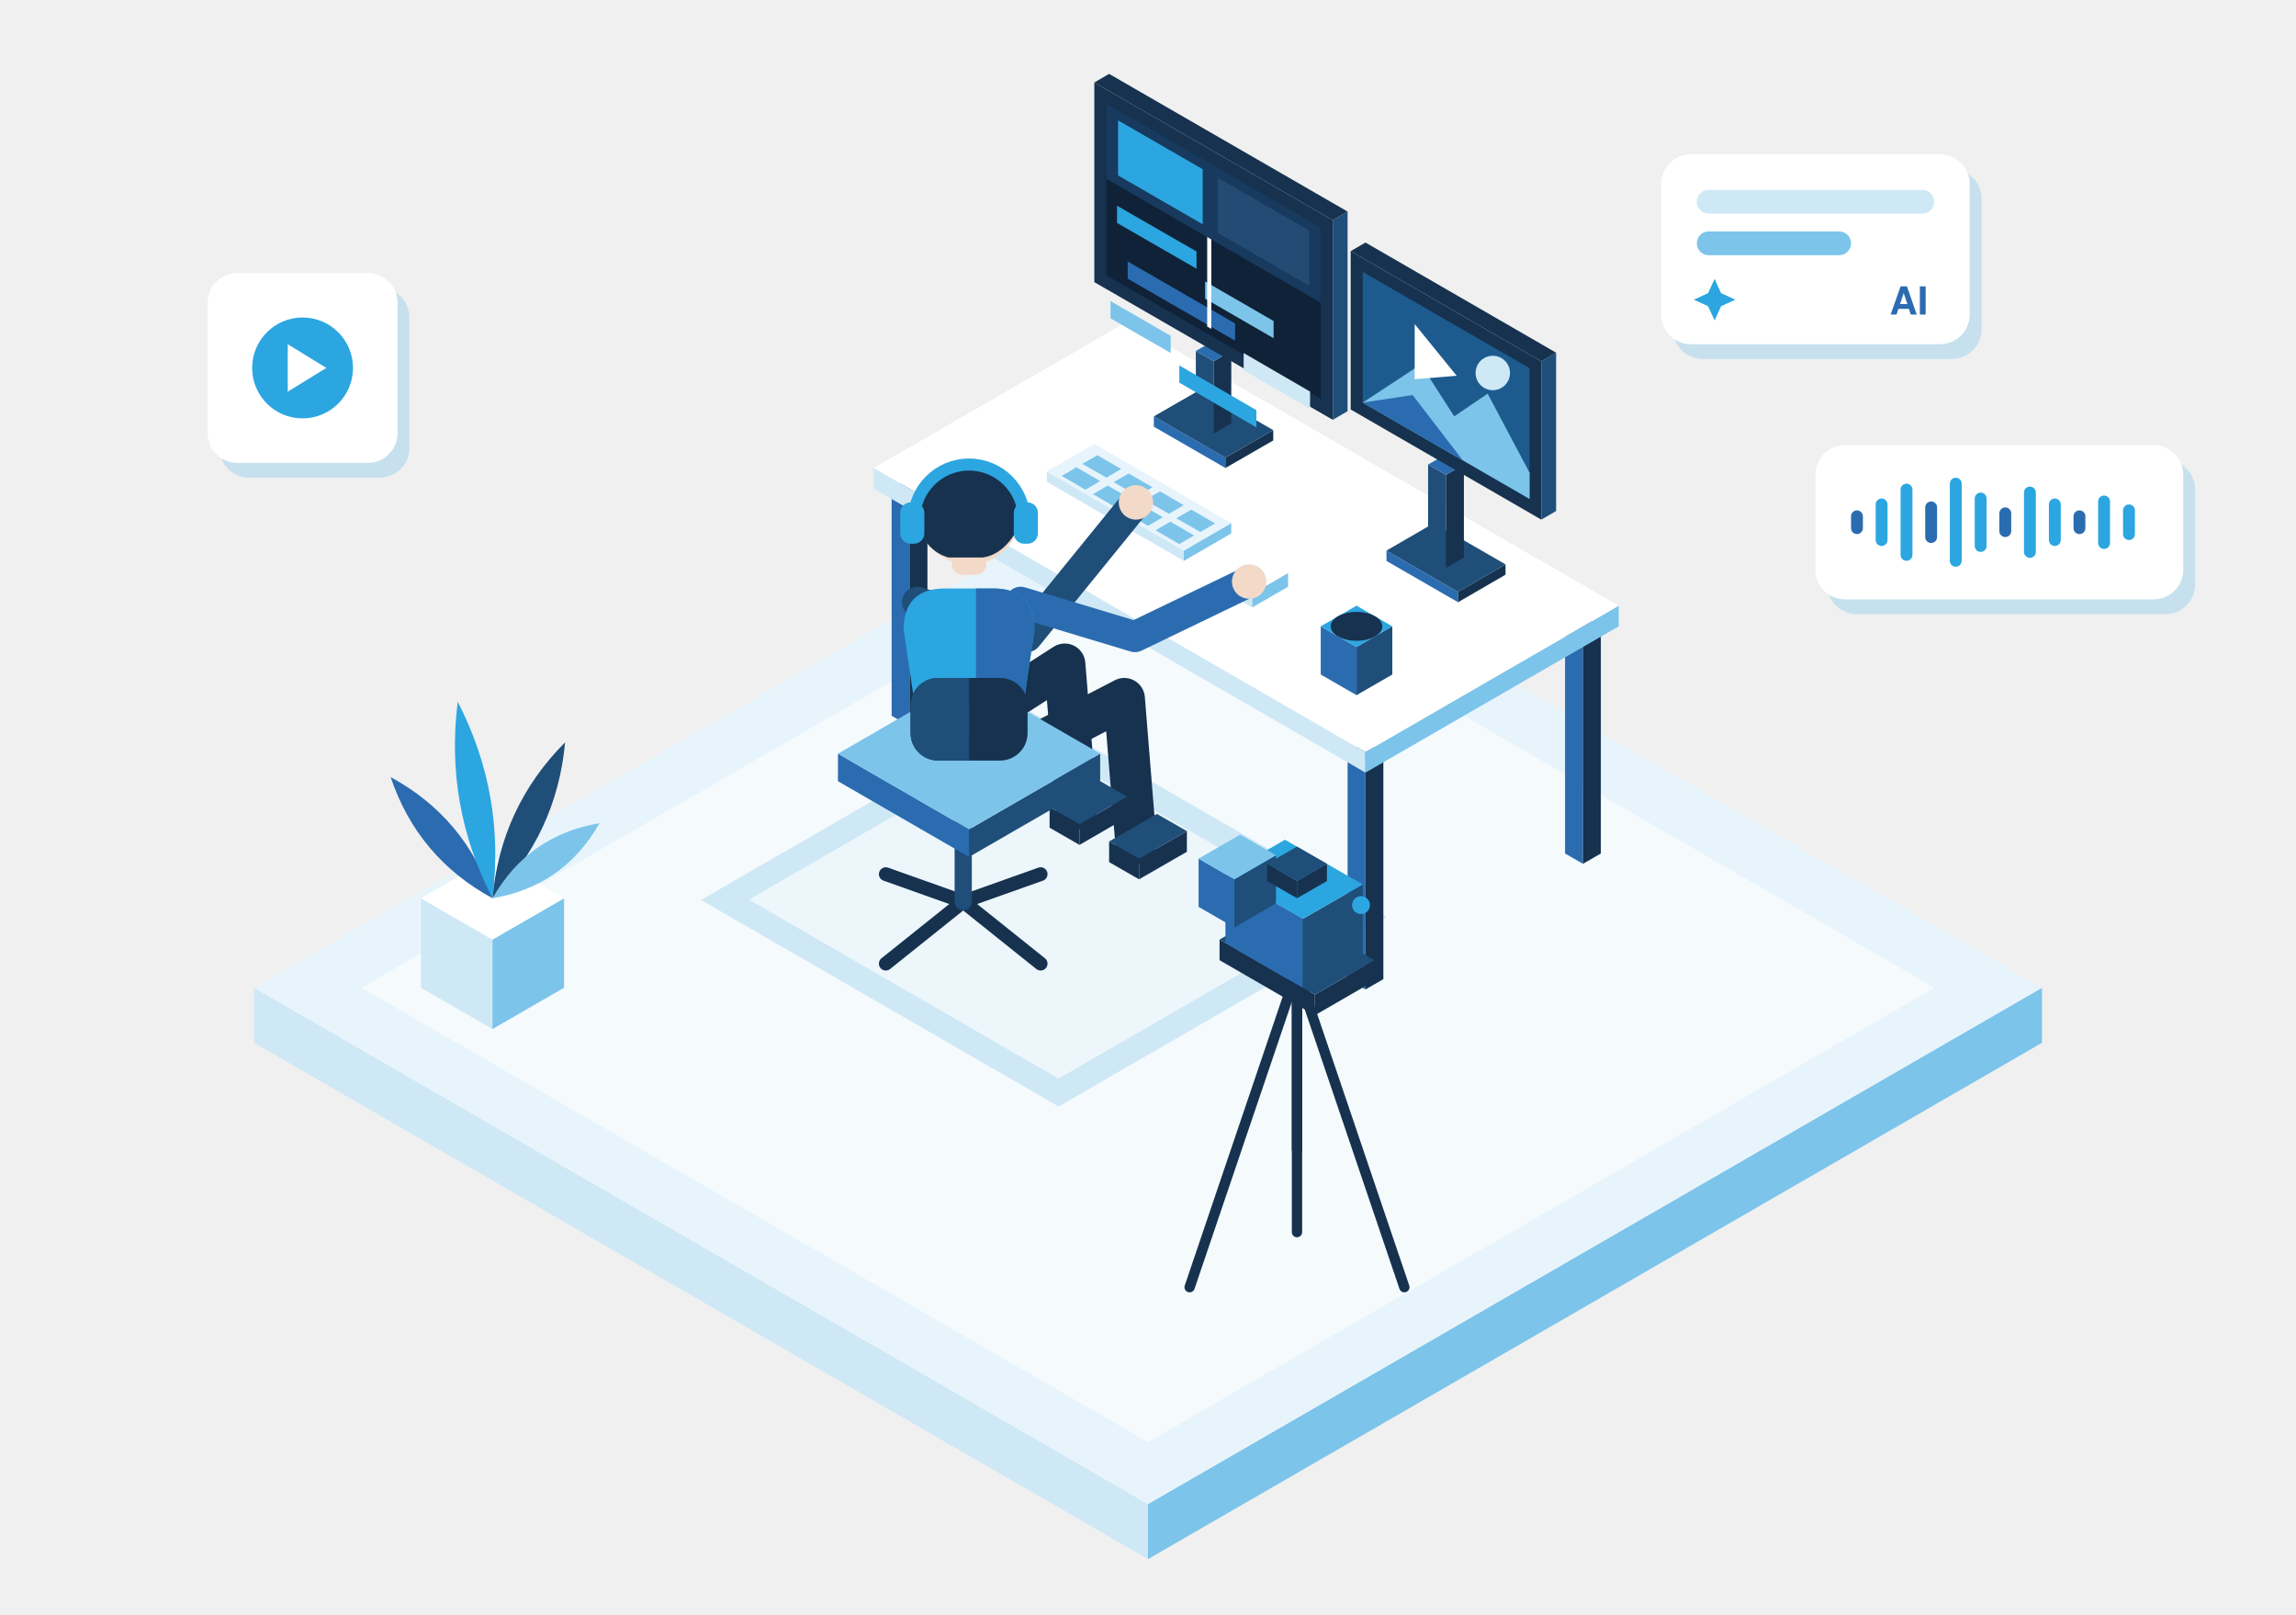
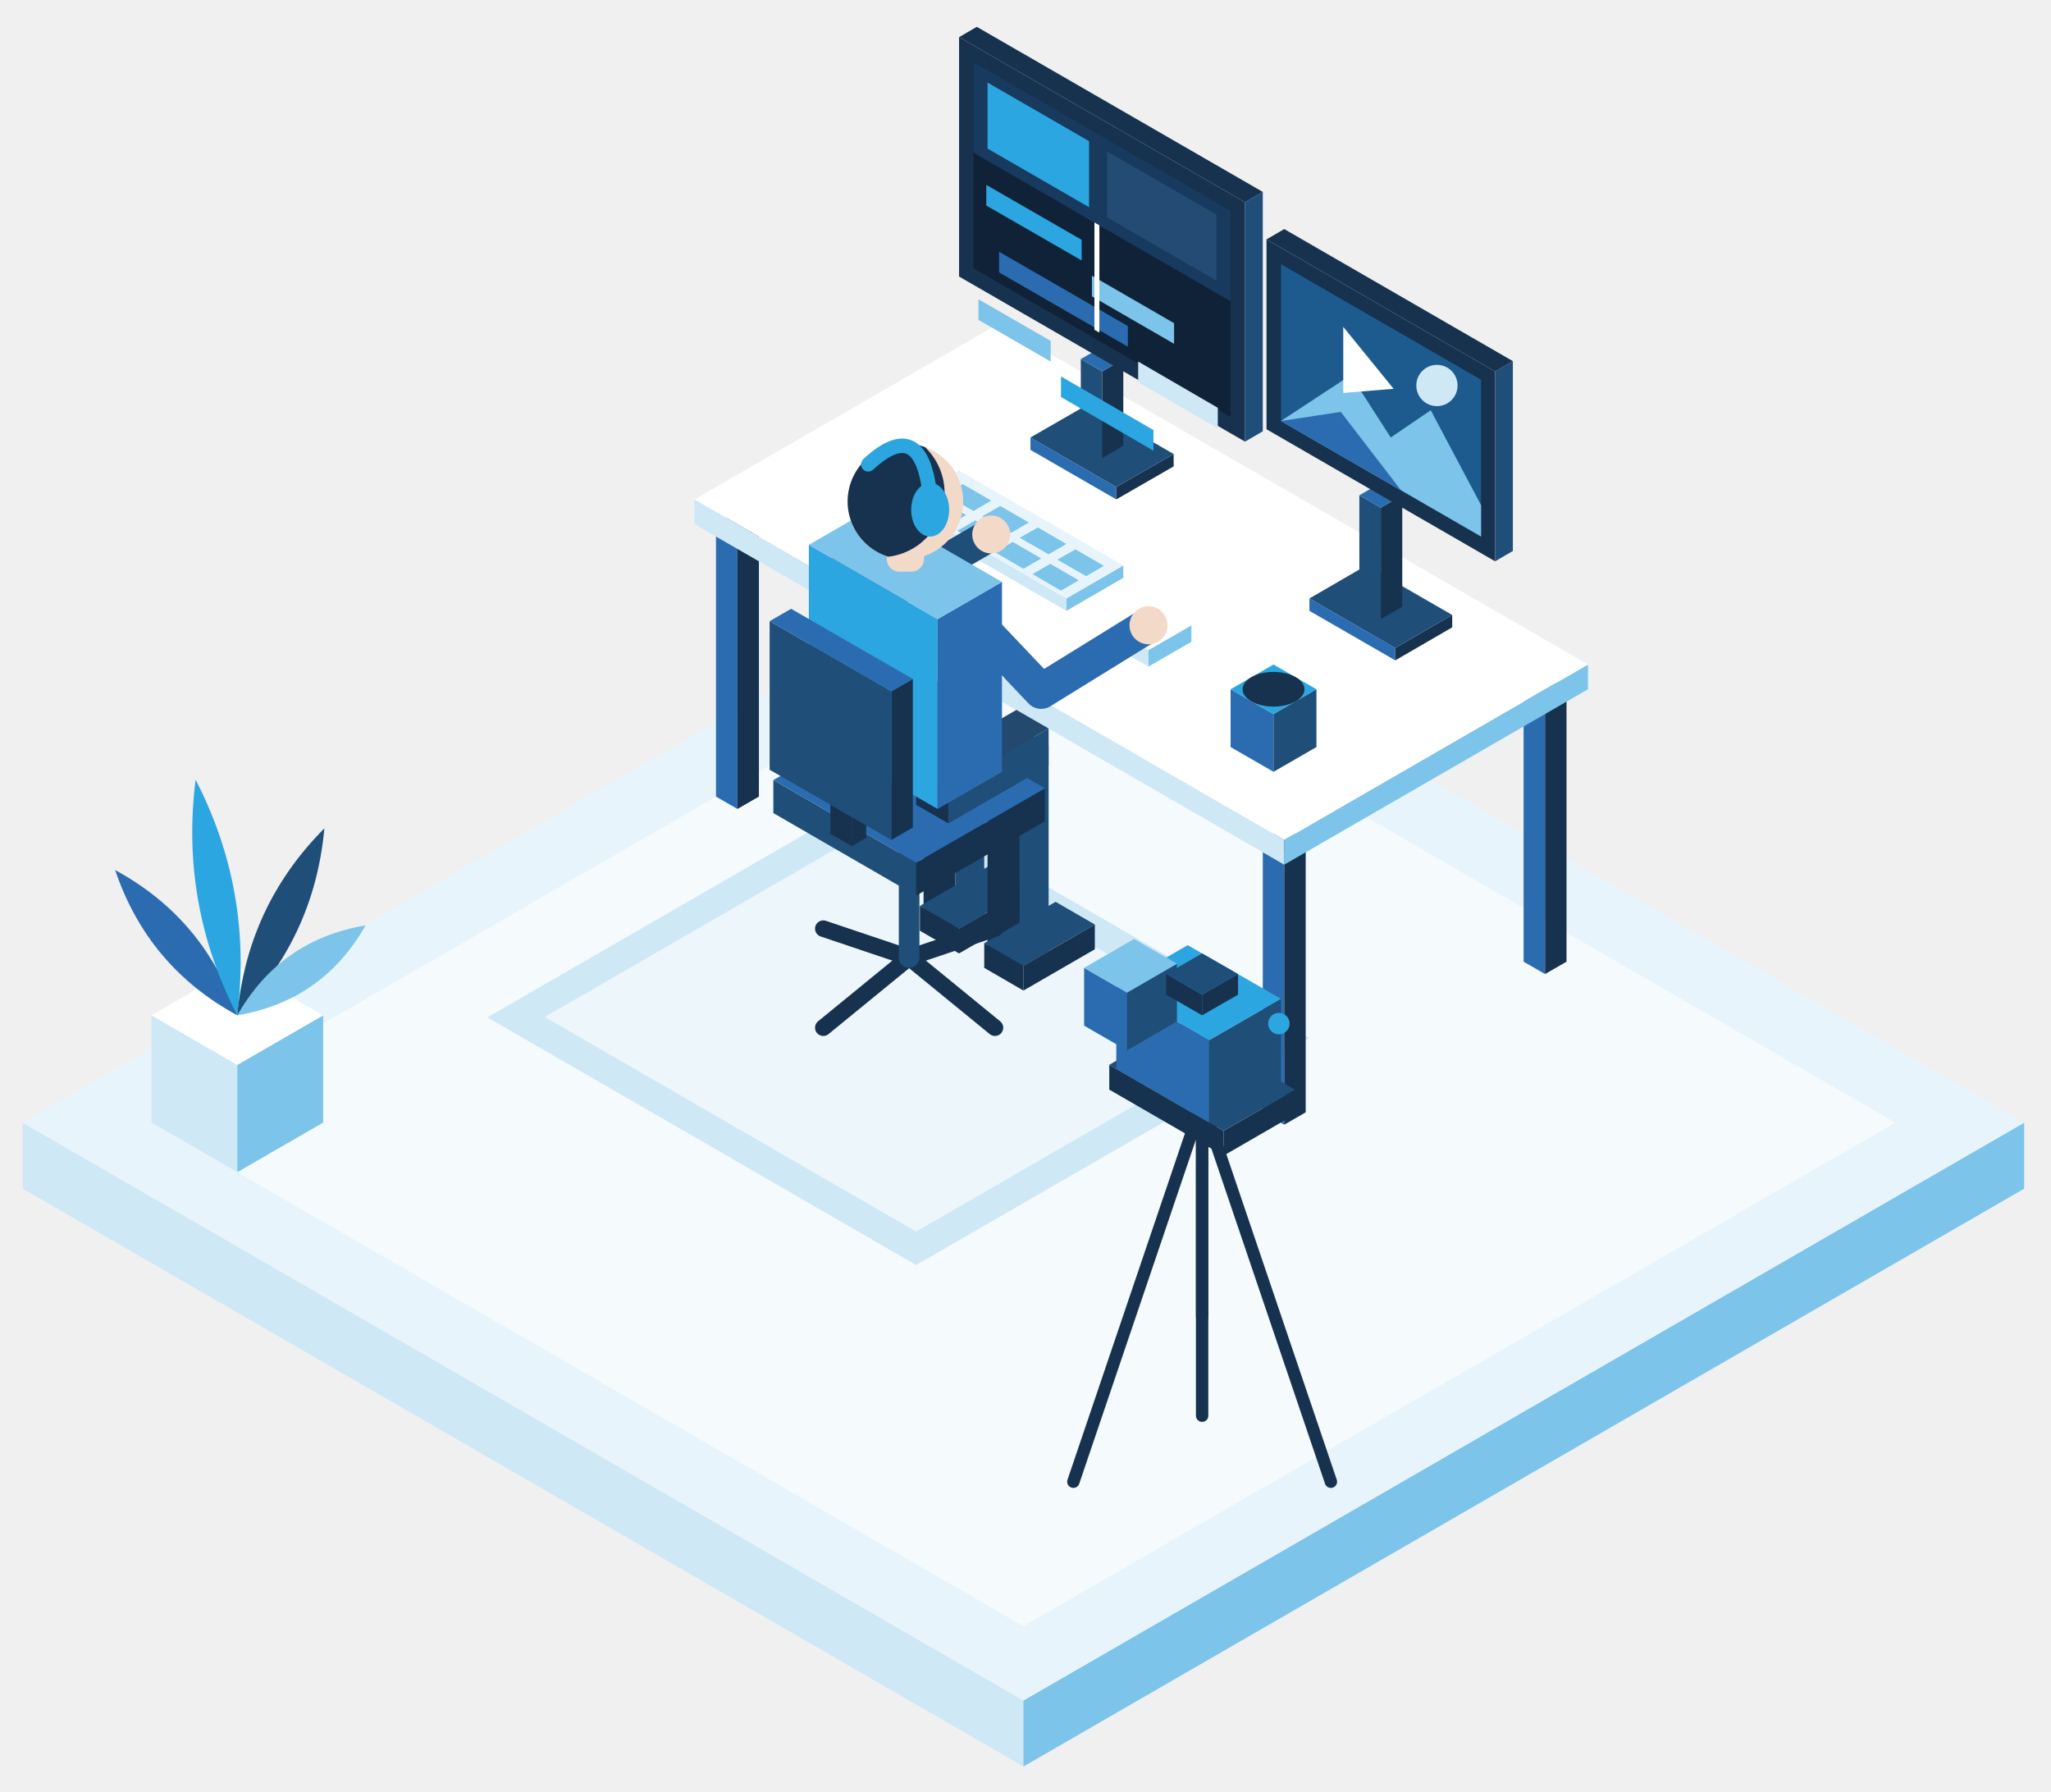
- <svg xmlns="http://www.w3.org/2000/svg" viewBox="0 0 774 544" width="774" height="544">
-   <g transform="translate(387 312) scale(1.16) translate(-387 -300)">
-     <polygon points="127.2,334.0 387.0,484.0 387.0,468.0 127.2,318.0" fill="#cfe8f6" />
-     <polygon points="646.8,334.0 387.0,484.0 387.0,468.0 646.8,318.0" fill="#7cc4ea" />
-     <polygon points="387.0,168.0 646.8,318.0 387.0,468.0 127.2,318.0" fill="#e8f4fb" />
-     <polygon points="387.0,186.0 615.6,318.0 387.0,450.0 158.4,318.0" fill="#ffffff" opacity="0.55" />
-     <polygon points="352.4,237.5 456.3,297.5 361.0,352.5 257.1,292.5" fill="#cfe8f6" />
-     <polygon points="352.4,245.4 442.4,297.4 361.0,344.4 271.0,292.4" fill="#ffffff" opacity="0.6" />
-     <polygon points="375.7,202.5 380.9,205.5 380.9,139.5 375.7,136.5" fill="#2b6cb0" />
-     <polygon points="386.1,202.5 380.9,205.5 380.9,139.5 386.1,136.5" fill="#16324f" />
-     <polygon points="380.9,133.5 386.1,136.5 380.9,139.5 375.7,136.5" fill="#1f4e79" />
-     <polygon points="508.2,279.0 513.4,282.0 513.4,216.0 508.2,213.0" fill="#2b6cb0" />
-     <polygon points="518.6,279.0 513.4,282.0 513.4,216.0 518.6,213.0" fill="#16324f" />
-     <polygon points="513.4,210.0 518.6,213.0 513.4,216.0 508.2,213.0" fill="#1f4e79" />
-     <polygon points="312.5,239.0 317.7,242.0 317.7,176.0 312.5,173.0" fill="#2b6cb0" />
-     <polygon points="322.9,239.0 317.7,242.0 317.7,176.0 322.9,173.0" fill="#16324f" />
-     <polygon points="317.7,170.0 322.9,173.0 317.7,176.0 312.5,173.0" fill="#1f4e79" />
-     <polygon points="445.0,315.5 450.2,318.5 450.2,252.5 445.0,249.5" fill="#2b6cb0" />
-     <polygon points="455.4,315.5 450.2,318.5 450.2,252.5 455.4,249.5" fill="#16324f" />
-     <polygon points="450.2,246.5 455.4,249.5 450.2,252.5 445.0,249.5" fill="#1f4e79" />
-     <polygon points="307.3,173.0 450.2,255.5 450.2,249.5 307.3,167.0" fill="#cfe8f6" />
-     <polygon points="523.8,213.0 450.2,255.5 450.2,249.5 523.8,207.0" fill="#7cc4ea" />
-     <polygon points="380.9,124.5 523.8,207.0 450.2,249.5 307.3,167.0" fill="#ffffff" />
-     <polygon points="388.7,155.0 409.5,167.0 409.5,164.0 388.7,152.0" fill="#2b6cb0" />
-     <polygon points="423.4,159.0 409.5,167.0 409.5,164.0 423.4,156.0" fill="#16324f" />
-     <polygon points="402.6,144.0 423.4,156.0 409.5,164.0 388.7,152.0" fill="#1f4e79" />
-     <polygon points="400.9,154.0 406.1,157.0 406.1,136.0 400.9,133.0" fill="#1f4e79" />
-     <polygon points="411.2,154.0 406.1,157.0 406.1,136.0 411.2,133.0" fill="#16324f" />
-     <polygon points="406.1,130.0 411.2,133.0 406.1,136.0 400.9,133.0" fill="#2b6cb0" />
-     <polygon points="371.4,113.0 440.7,153.0 440.7,95.0 371.4,55.0" fill="#16324f" />
-     <polygon points="445.0,150.5 440.7,153.0 440.7,95.0 445.0,92.5" fill="#1f4e79" />
-     <polygon points="375.7,52.5 445.0,92.5 440.7,95.0 371.4,55.0" fill="#16324f" />
-     <polygon points="374.9,111.0 437.2,147.0 437.2,97.0 374.9,61.0" fill="#0f2238" />
-     <polygon points="374.9,83.0 437.2,119.0 437.2,97.0 374.9,61.0" fill="#173a5e" />
-     <polygon points="378.3,82.0 402.9,96.2 402.9,80.2 378.3,66.0" fill="#2ca6e0" />
-     <polygon points="407.3,98.7 433.8,114.0 433.8,98.0 407.3,82.7" fill="#244b73" />
-     <polygon points="378.0,95.8 401.1,109.1 401.1,104.1 378.0,90.8" fill="#2ca6e0" />
-     <polygon points="403.6,117.8 423.5,129.3 423.5,124.3 403.6,112.8" fill="#7cc4ea" />
-     <polygon points="381.1,112.0 412.3,130.0 412.3,125.0 381.1,107.0" fill="#2b6cb0" />
-     <polygon points="414.8,138.6 434.1,149.8 434.1,144.8 414.8,133.6" fill="#cfe8f6" />
-     <polygon points="376.1,123.5 393.6,133.6 393.6,128.6 376.1,118.5" fill="#7cc4ea" />
-     <polygon points="396.1,142.2 418.5,155.2 418.5,150.2 396.1,137.2" fill="#2ca6e0" />
-     <polygon points="404.2,125.9 405.4,126.6 405.4,100.6 404.2,99.9" fill="#ffffff" />
-     <polygon points="456.3,194.0 477.1,206.0 477.1,203.0 456.3,191.0" fill="#2b6cb0" />
-     <polygon points="490.9,198.0 477.1,206.0 477.1,203.0 490.9,195.0" fill="#16324f" />
-     <polygon points="470.1,183.0 490.9,195.0 477.1,203.0 456.3,191.0" fill="#1f4e79" />
-     <polygon points="468.4,193.0 473.6,196.0 473.6,169.0 468.4,166.0" fill="#1f4e79" />
-     <polygon points="478.8,193.0 473.6,196.0 473.6,169.0 478.8,166.0" fill="#16324f" />
-     <polygon points="473.6,163.0 478.8,166.0 473.6,169.0 468.4,166.0" fill="#2b6cb0" />
-     <polygon points="445.9,150.0 501.3,182.0 501.3,136.0 445.9,104.0" fill="#16324f" />
-     <polygon points="505.6,179.5 501.3,182.0 501.3,136.0 505.6,133.5" fill="#1f4e79" />
-     <polygon points="450.2,101.5 505.6,133.5 501.3,136.0 445.9,104.0" fill="#16324f" />
-     <polygon points="449.4,148.0 497.9,176.0 497.9,138.0 449.4,110.0" fill="#0f2238" />
-     <polygon points="449.4,148.0 497.9,176.0 497.9,138.0 449.4,110.0" fill="#1d5b8f" />
-     <polygon points="449.4,148.0 466.3,136.9 476.0,152.0 485.7,145.4 497.9,168.4 497.9,176.0" fill="#7cc4ea" />
-     <polygon points="449.4,148.0 463.9,145.8 478.5,164.8" fill="#2b6cb0" />
-     <circle cx="487.2" cy="139.4" r="5" fill="#cfe8f6" />
-     <polygon points="464.5,125.2 464.5,141.2 476.7,140.2" fill="#ffffff" />
-     <polygon points="357.6,171.0 397.4,194.0 397.4,191.0 357.6,168.0" fill="#cfe8f6" />
-     <polygon points="411.2,186.0 397.4,194.0 397.4,191.0 411.2,183.0" fill="#7cc4ea" />
-     <polygon points="371.4,160.0 411.2,183.0 397.4,191.0 357.6,168.0" fill="#e8f4fb" />
-     <polygon points="372.3,163.3 379.2,167.3 374.9,169.8 367.9,165.8" fill="#7cc4ea" />
-     <polygon points="366.2,166.8 373.1,170.8 368.8,173.3 361.9,169.3" fill="#7cc4ea" />
-     <polygon points="381.4,168.6 388.3,172.6 384.0,175.1 377.0,171.1" fill="#7cc4ea" />
-     <polygon points="375.3,172.1 382.2,176.1 377.9,178.6 371.0,174.6" fill="#7cc4ea" />
-     <polygon points="390.5,173.8 397.4,177.8 393.1,180.3 386.1,176.3" fill="#7cc4ea" />
-     <polygon points="384.4,177.3 391.3,181.3 387.0,183.8 380.1,179.8" fill="#7cc4ea" />
-     <polygon points="399.6,179.1 406.5,183.1 402.2,185.6 395.2,181.6" fill="#7cc4ea" />
-     <polygon points="393.5,182.6 400.4,186.6 396.1,189.1 389.2,185.1" fill="#7cc4ea" />
-     <polygon points="409.5,203.0 417.3,207.5 417.3,203.5 409.5,199.0" fill="#cfe8f6" />
-     <polygon points="427.7,201.5 417.3,207.5 417.3,203.5 427.7,197.5" fill="#7cc4ea" />
-     <polygon points="419.9,193.0 427.7,197.5 417.3,203.5 409.5,199.0" fill="#ffffff" />
-     <polygon points="437.2,227.0 447.6,233.0 447.6,219.0 437.2,213.0" fill="#2b6cb0" />
-     <polygon points="458.0,227.0 447.6,233.0 447.6,219.0 458.0,213.0" fill="#1f4e79" />
-     <polygon points="447.6,207.0 458.0,213.0 447.6,219.0 437.2,213.0" fill="#2ca6e0" />
-     <ellipse cx="447.6" cy="213.0" rx="7.5" ry="4.2" fill="#16324f" />
-     <path d="M331.6,244.0 L362.8,224.0 L366.2,266.0" fill="none" stroke="#16324f" stroke-width="12" stroke-linecap="round" stroke-linejoin="round" />
-     <path d="M345.4,252.0 L380.1,234.0 L383.5,276.0" fill="none" stroke="#16324f" stroke-width="12" stroke-linecap="round" stroke-linejoin="round" />
-     <polygon points="358.4,271.5 367.1,276.5 367.1,270.5 358.4,265.5" fill="#16324f" />
-     <polygon points="380.9,268.5 367.1,276.5 367.1,270.5 380.9,262.5" fill="#16324f" />
-     <polygon points="372.3,257.5 380.9,262.5 367.1,270.5 358.4,265.5" fill="#1f4e79" />
-     <polygon points="375.7,281.5 384.4,286.5 384.4,280.5 375.7,275.5" fill="#16324f" />
-     <polygon points="398.3,278.5 384.4,286.5 384.4,280.5 398.3,272.5" fill="#16324f" />
-     <polygon points="389.6,267.5 398.3,272.5 384.4,280.5 375.7,275.5" fill="#1f4e79" />
-     <line x1="333.3" y1="293.0" x2="310.8" y2="285.0" stroke="#16324f" stroke-width="4" stroke-linecap="round" />
-     <line x1="333.3" y1="293.0" x2="355.8" y2="311.0" stroke="#16324f" stroke-width="4" stroke-linecap="round" />
-     <line x1="333.3" y1="293.0" x2="355.8" y2="285.0" stroke="#16324f" stroke-width="4" stroke-linecap="round" />
-     <line x1="333.3" y1="293.0" x2="310.8" y2="311.0" stroke="#16324f" stroke-width="4" stroke-linecap="round" />
-     <line x1="333.3" y1="293.0" x2="333.3" y2="259.0" stroke="#1f4e79" stroke-width="5" stroke-linecap="round" />
-     <polygon points="296.9,258.0 335.0,280.0 335.0,272.0 296.9,250.0" fill="#2b6cb0" />
-     <polygon points="373.1,258.0 335.0,280.0 335.0,272.0 373.1,250.0" fill="#1f4e79" />
-     <polygon points="335.0,228.0 373.1,250.0 335.0,272.0 296.9,250.0" fill="#7cc4ea" />
-     <path d="M320.0,206.0 L351.8,216.0 L383.5,177.0" fill="none" stroke="#1f4e79" stroke-width="9" stroke-linecap="round" stroke-linejoin="round" />
-     <circle cx="383.5" cy="177.0" r="5" fill="#f3d9c8" />
-     <path d="M350.0,206.0 L383.2,216.0 L416.4,200.0" fill="none" stroke="#2b6cb0" stroke-width="9" stroke-linecap="round" stroke-linejoin="round" />
-     <circle cx="416.4" cy="200.0" r="5" fill="#f3d9c8" />
-     <path d="M321.0,248.0 L316.0,214.0 Q316.0,202.0 328.0,202.0 L342.0,202.0 Q354.0,202.0 354.0,214.0 L349.0,248.0 Z" fill="#2ca6e0" />
-     <path d="M337.0,202.0 L342.0,202.0 Q354.0,202.0 354.0,214.0 L349.0,248.0 L337.0,248.0 Z" fill="#2b6cb0" />
-     <rect x="330.0" y="186.0" width="10" height="12" rx="3" fill="#f3d9c8" />
-     <circle cx="335.0" cy="180.0" r="15" fill="#f3d9c8" />
-     <path d="M319.5,182.0 A15.5,15.5 0 1 1 350.5,182.0 Q346.0,192.0 339.0,193.0 L329.0,193.0 Q322.0,191.0 319.5,182.0 Z" fill="#16324f" />
-     <path d="M319.0,182.0 A16,16 0 0 1 351.0,182.0" fill="none" stroke="#2ca6e0" stroke-width="3.5" />
-     <rect x="315.0" y="177.0" width="7" height="12" rx="3" fill="#2ca6e0" />
-     <rect x="348.0" y="177.0" width="7" height="12" rx="3" fill="#2ca6e0" />
-     <rect x="318.0" y="228.0" width="34" height="24.0" rx="8" fill="#16324f" />
-     <rect x="318.0" y="228.0" width="17" height="24.0" rx="8" fill="#1f4e79" />
-     <rect x="326.0" y="228.0" width="9" height="24.0" fill="#1f4e79" />
-     <line x1="430.3" y1="313.0" x2="399.1" y2="405.0" stroke="#16324f" stroke-width="3" stroke-linecap="round" />
-     <line x1="430.3" y1="313.0" x2="461.5" y2="405.0" stroke="#16324f" stroke-width="3" stroke-linecap="round" />
-     <line x1="430.3" y1="313.0" x2="430.3" y2="389.0" stroke="#16324f" stroke-width="3" stroke-linecap="round" />
-     <line x1="430.3" y1="313.0" x2="430.3" y2="365.0" stroke="#16324f" stroke-width="3" stroke-linecap="round" />
-     <polygon points="407.8,310.0 435.5,326.0 435.5,320.0 407.8,304.0" fill="#16324f" />
-     <polygon points="452.8,316.0 435.5,326.0 435.5,320.0 452.8,310.0" fill="#16324f" />
-     <polygon points="425.1,294.0 452.8,310.0 435.5,320.0 407.8,304.0" fill="#1f4e79" />
-     <polygon points="409.5,305.0 432.0,318.0 432.0,298.0 409.5,285.0" fill="#2b6cb0" />
-     <polygon points="449.4,308.0 432.0,318.0 432.0,298.0 449.4,288.0" fill="#1f4e79" />
-     <polygon points="426.8,275.0 449.4,288.0 432.0,298.0 409.5,285.0" fill="#2ca6e0" />
-     <polygon points="401.7,294.5 412.1,300.5 412.1,286.5 401.7,280.5" fill="#2b6cb0" />
-     <polygon points="424.2,293.5 412.1,300.5 412.1,286.5 424.2,279.5" fill="#1f4e79" />
-     <polygon points="413.8,273.5 424.2,279.5 412.1,286.5 401.7,280.5" fill="#7cc4ea" />
-     <polygon points="421.6,287.0 430.3,292.0 430.3,287.0 421.6,282.0" fill="#16324f" />
-     <polygon points="439.0,287.0 430.3,292.0 430.3,287.0 439.0,282.0" fill="#16324f" />
-     <polygon points="430.3,277.0 439.0,282.0 430.3,287.0 421.6,282.0" fill="#1f4e79" />
-     <circle cx="448.9" cy="294.0" r="2.6" fill="#2ca6e0" />
-     <polygon points="175.7,318.0 196.5,330.0 196.5,304.0 175.7,292.0" fill="#cfe8f6" />
-     <polygon points="217.3,318.0 196.5,330.0 196.5,304.0 217.3,292.0" fill="#7cc4ea" />
-     <polygon points="196.5,280.0 217.3,292.0 196.5,304.0 175.7,292.0" fill="#ffffff" />
-     <path d="M196.5,292.0 Q188.6,268.6 166.9,256.8 Q174.8,280.2 196.5,292.0 Z" fill="#2b6cb0" />
-     <path d="M196.5,292.0 Q200.3,261.9 186.4,234.9 Q182.6,265.0 196.5,292.0 Z" fill="#2ca6e0" />
-     <path d="M196.5,292.0 Q215.2,273.1 217.6,246.7 Q198.9,265.5 196.5,292.0 Z" fill="#1f4e79" />
-     <path d="M196.5,292.0 Q217.2,288.5 227.6,270.2 Q206.9,273.7 196.5,292.0 Z" fill="#7cc4ea" />
-   </g>
-   <rect x="74" y="97" width="64" height="64" rx="10" fill="#7cc4ea" opacity="0.35" />
-   <rect x="70" y="92" width="64" height="64" rx="10" fill="#ffffff" />
-   <circle cx="102.0" cy="124.0" r="17" fill="#2ca6e0" />
-   <polygon points="97.0,116.0 97.0,132.0 110.0,124.0" fill="#ffffff" />
-   <rect x="616" y="155" width="124" height="52" rx="10" fill="#7cc4ea" opacity="0.35" />
-   <rect x="612" y="150" width="124" height="52" rx="10" fill="#ffffff" />
-   <rect x="624.0" y="172.0" width="4" height="8" rx="2" fill="#2b6cb0" />
-   <rect x="632.3" y="168.0" width="4" height="16" rx="2" fill="#2ca6e0" />
-   <rect x="640.7" y="163.0" width="4" height="26" rx="2" fill="#2ca6e0" />
-   <rect x="649.0" y="169.0" width="4" height="14" rx="2" fill="#2b6cb0" />
-   <rect x="657.3" y="161.0" width="4" height="30" rx="2" fill="#2ca6e0" />
-   <rect x="665.7" y="166.0" width="4" height="20" rx="2" fill="#2ca6e0" />
-   <rect x="674.0" y="171.0" width="4" height="10" rx="2" fill="#2b6cb0" />
-   <rect x="682.3" y="164.0" width="4" height="24" rx="2" fill="#2ca6e0" />
-   <rect x="690.7" y="168.0" width="4" height="16" rx="2" fill="#2ca6e0" />
-   <rect x="699.0" y="172.0" width="4" height="8" rx="2" fill="#2b6cb0" />
-   <rect x="707.3" y="167.0" width="4" height="18" rx="2" fill="#2ca6e0" />
-   <rect x="715.7" y="170.0" width="4" height="12" rx="2" fill="#2ca6e0" />
-   <rect x="564" y="57" width="104" height="64" rx="10" fill="#7cc4ea" opacity="0.35" />
-   <rect x="560" y="52" width="104" height="64" rx="10" fill="#ffffff" />
-   <rect x="572" y="64" width="80" height="8" rx="4" fill="#cfe8f6" />
-   <rect x="572" y="78" width="52.0" height="8" rx="4" fill="#7cc4ea" />
-   <text x="650" y="106" font-family="Helvetica, Arial, sans-serif" font-weight="700" font-size="13" fill="#2b6cb0" text-anchor="end">AI</text>
-   <path d="M578,94 L580.2,98.8 L585,101 L580.2,103.2 L578,108 L575.8,103.2 L571,101 L575.8,98.8 Z" fill="#2ca6e0" />
+ <svg xmlns="http://www.w3.org/2000/svg" viewBox="139 46 497 434" width="497" height="434">
+   <polygon points="144.5,334.0 387.0,474.0 387.0,458.0 144.5,318.0" fill="#cfe8f6" />
+   <polygon points="629.5,334.0 387.0,474.0 387.0,458.0 629.5,318.0" fill="#7cc4ea" />
+   <polygon points="387.0,178.0 629.5,318.0 387.0,458.0 144.5,318.0" fill="#e8f4fb" />
+   <polygon points="387.0,196.0 598.3,318.0 387.0,440.0 175.7,318.0" fill="#ffffff" opacity="0.55" />
+   <polygon points="352.4,237.5 456.3,297.5 361.0,352.5 257.1,292.5" fill="#cfe8f6" />
+   <polygon points="352.4,245.4 442.4,297.4 361.0,344.4 271.0,292.4" fill="#ffffff" opacity="0.6" />
+   <polygon points="362.8,267.0 370.5,271.5 370.5,221.5 362.8,217.0" fill="#16324f" />
+   <polygon points="377.5,267.5 370.5,271.5 370.5,221.5 377.5,217.5" fill="#1f4e79" />
+   <polygon points="369.7,213.0 377.5,217.5 370.5,221.5 362.8,217.0" fill="#24496f" />
+   <polygon points="361.9,271.5 371.4,277.0 371.4,271.0 361.9,265.5" fill="#16324f" />
+   <polygon points="388.7,267.0 371.4,277.0 371.4,271.0 388.7,261.0" fill="#16324f" />
+   <polygon points="379.2,255.5 388.7,261.0 371.4,271.0 361.9,265.5" fill="#1f4e79" />
+   <polygon points="378.3,276.0 386.1,280.5 386.1,230.5 378.3,226.0" fill="#16324f" />
+   <polygon points="393.1,276.5 386.1,280.5 386.1,230.5 393.1,226.5" fill="#1f4e79" />
+   <polygon points="385.3,222.0 393.1,226.5 386.1,230.5 378.3,226.0" fill="#24496f" />
+   <polygon points="377.5,280.5 387.0,286.0 387.0,280.0 377.5,274.5" fill="#16324f" />
+   <polygon points="404.3,276.0 387.0,286.0 387.0,280.0 404.3,270.0" fill="#16324f" />
+   <polygon points="394.8,264.5 404.3,270.0 387.0,280.0 377.5,274.5" fill="#1f4e79" />
+   <polygon points="375.7,202.5 380.9,205.5 380.9,139.5 375.7,136.5" fill="#2b6cb0" />
+   <polygon points="386.1,202.5 380.9,205.5 380.9,139.5 386.1,136.5" fill="#16324f" />
+   <polygon points="380.9,133.5 386.1,136.5 380.9,139.5 375.7,136.5" fill="#1f4e79" />
+   <polygon points="508.2,279.0 513.4,282.0 513.4,216.0 508.2,213.0" fill="#2b6cb0" />
+   <polygon points="518.6,279.0 513.4,282.0 513.4,216.0 518.6,213.0" fill="#16324f" />
+   <polygon points="513.4,210.0 518.6,213.0 513.4,216.0 508.2,213.0" fill="#1f4e79" />
+   <polygon points="312.5,239.0 317.7,242.0 317.7,176.0 312.5,173.0" fill="#2b6cb0" />
+   <polygon points="322.9,239.0 317.7,242.0 317.7,176.0 322.9,173.0" fill="#16324f" />
+   <polygon points="317.7,170.0 322.9,173.0 317.7,176.0 312.5,173.0" fill="#1f4e79" />
+   <polygon points="445.0,315.5 450.2,318.5 450.2,252.5 445.0,249.5" fill="#2b6cb0" />
+   <polygon points="455.4,315.5 450.2,318.5 450.2,252.5 455.4,249.5" fill="#16324f" />
+   <polygon points="450.2,246.5 455.4,249.5 450.2,252.5 445.0,249.5" fill="#1f4e79" />
+   <polygon points="307.3,173.0 450.2,255.5 450.2,249.5 307.3,167.0" fill="#cfe8f6" />
+   <polygon points="523.8,213.0 450.2,255.5 450.2,249.5 523.8,207.0" fill="#7cc4ea" />
+   <polygon points="380.9,124.5 523.8,207.0 450.2,249.5 307.3,167.0" fill="#ffffff" />
+   <polygon points="388.7,155.0 409.5,167.0 409.5,164.0 388.7,152.0" fill="#2b6cb0" />
+   <polygon points="423.4,159.0 409.5,167.0 409.5,164.0 423.4,156.0" fill="#16324f" />
+   <polygon points="402.6,144.0 423.4,156.0 409.5,164.0 388.7,152.0" fill="#1f4e79" />
+   <polygon points="400.9,154.0 406.1,157.0 406.1,136.0 400.9,133.0" fill="#1f4e79" />
+   <polygon points="411.2,154.0 406.1,157.0 406.1,136.0 411.2,133.0" fill="#16324f" />
+   <polygon points="406.1,130.0 411.2,133.0 406.1,136.0 400.9,133.0" fill="#2b6cb0" />
+   <polygon points="371.4,113.0 440.7,153.0 440.7,95.0 371.4,55.0" fill="#16324f" />
+   <polygon points="445.0,150.5 440.7,153.0 440.7,95.0 445.0,92.5" fill="#1f4e79" />
+   <polygon points="375.7,52.5 445.0,92.5 440.7,95.0 371.4,55.0" fill="#16324f" />
+   <polygon points="374.9,111.0 437.2,147.0 437.2,97.0 374.9,61.0" fill="#0f2238" />
+   <polygon points="374.9,83.0 437.2,119.0 437.2,97.0 374.9,61.0" fill="#173a5e" />
+   <polygon points="378.3,82.0 402.9,96.2 402.9,80.2 378.3,66.0" fill="#2ca6e0" />
+   <polygon points="407.3,98.7 433.8,114.0 433.8,98.0 407.3,82.7" fill="#244b73" />
+   <polygon points="378.0,95.8 401.1,109.1 401.1,104.1 378.0,90.8" fill="#2ca6e0" />
+   <polygon points="403.6,117.8 423.5,129.3 423.5,124.3 403.6,112.8" fill="#7cc4ea" />
+   <polygon points="381.1,112.0 412.3,130.0 412.3,125.0 381.1,107.0" fill="#2b6cb0" />
+   <polygon points="414.8,138.6 434.1,149.8 434.1,144.8 414.8,133.6" fill="#cfe8f6" />
+   <polygon points="376.1,123.5 393.6,133.6 393.6,128.6 376.1,118.5" fill="#7cc4ea" />
+   <polygon points="396.1,142.2 418.5,155.2 418.5,150.2 396.1,137.2" fill="#2ca6e0" />
+   <polygon points="404.2,125.9 405.4,126.6 405.4,100.6 404.2,99.9" fill="#ffffff" />
+   <polygon points="456.3,194.0 477.1,206.0 477.1,203.0 456.3,191.0" fill="#2b6cb0" />
+   <polygon points="490.9,198.0 477.1,206.0 477.1,203.0 490.9,195.0" fill="#16324f" />
+   <polygon points="470.1,183.0 490.9,195.0 477.1,203.0 456.3,191.0" fill="#1f4e79" />
+   <polygon points="468.4,193.0 473.6,196.0 473.6,169.0 468.4,166.0" fill="#1f4e79" />
+   <polygon points="478.8,193.0 473.6,196.0 473.6,169.0 478.8,166.0" fill="#16324f" />
+   <polygon points="473.6,163.0 478.8,166.0 473.6,169.0 468.4,166.0" fill="#2b6cb0" />
+   <polygon points="445.9,150.0 501.3,182.0 501.3,136.0 445.9,104.0" fill="#16324f" />
+   <polygon points="505.6,179.5 501.3,182.0 501.3,136.0 505.6,133.5" fill="#1f4e79" />
+   <polygon points="450.2,101.5 505.6,133.5 501.3,136.0 445.9,104.0" fill="#16324f" />
+   <polygon points="449.4,148.0 497.9,176.0 497.9,138.0 449.4,110.0" fill="#0f2238" />
+   <polygon points="449.4,148.0 497.9,176.0 497.9,138.0 449.4,110.0" fill="#1d5b8f" />
+   <polygon points="449.4,148.0 466.3,136.9 476.0,152.0 485.7,145.4 497.9,168.4 497.9,176.0" fill="#7cc4ea" />
+   <polygon points="449.4,148.0 463.9,145.8 478.5,164.8" fill="#2b6cb0" />
+   <circle cx="487.2" cy="139.4" r="5" fill="#cfe8f6" />
+   <polygon points="464.5,125.2 464.5,141.2 476.7,140.2" fill="#ffffff" />
+   <polygon points="357.6,171.0 397.4,194.0 397.4,191.0 357.6,168.0" fill="#cfe8f6" />
+   <polygon points="411.2,186.0 397.4,194.0 397.4,191.0 411.2,183.0" fill="#7cc4ea" />
+   <polygon points="371.4,160.0 411.2,183.0 397.4,191.0 357.6,168.0" fill="#e8f4fb" />
+   <polygon points="372.3,163.3 379.2,167.3 374.9,169.8 367.9,165.8" fill="#7cc4ea" />
+   <polygon points="366.2,166.8 373.1,170.8 368.8,173.3 361.9,169.3" fill="#7cc4ea" />
+   <polygon points="381.4,168.6 388.3,172.6 384.0,175.1 377.0,171.1" fill="#7cc4ea" />
+   <polygon points="375.3,172.1 382.2,176.1 377.9,178.6 371.0,174.6" fill="#7cc4ea" />
+   <polygon points="390.5,173.8 397.4,177.8 393.1,180.3 386.1,176.3" fill="#7cc4ea" />
+   <polygon points="384.4,177.3 391.3,181.3 387.0,183.8 380.1,179.8" fill="#7cc4ea" />
+   <polygon points="399.6,179.1 406.5,183.1 402.2,185.6 395.2,181.6" fill="#7cc4ea" />
+   <polygon points="393.5,182.6 400.4,186.6 396.1,189.1 389.2,185.1" fill="#7cc4ea" />
+   <polygon points="409.5,203.0 417.3,207.5 417.3,203.5 409.5,199.0" fill="#cfe8f6" />
+   <polygon points="427.7,201.5 417.3,207.5 417.3,203.5 427.7,197.5" fill="#7cc4ea" />
+   <polygon points="419.9,193.0 427.7,197.5 417.3,203.5 409.5,199.0" fill="#ffffff" />
+   <polygon points="437.2,227.0 447.6,233.0 447.6,219.0 437.2,213.0" fill="#2b6cb0" />
+   <polygon points="458.0,227.0 447.6,233.0 447.6,219.0 458.0,213.0" fill="#1f4e79" />
+   <polygon points="447.6,207.0 458.0,213.0 447.6,219.0 437.2,213.0" fill="#2ca6e0" />
+   <ellipse cx="447.6" cy="213.0" rx="7.5" ry="4.2" fill="#16324f" />
+   <line x1="359.3" y1="278.0" x2="338.5" y2="271.0" stroke="#16324f" stroke-width="4" stroke-linecap="round" />
+   <line x1="359.3" y1="278.0" x2="380.1" y2="295.0" stroke="#16324f" stroke-width="4" stroke-linecap="round" />
+   <line x1="359.3" y1="278.0" x2="380.1" y2="271.0" stroke="#16324f" stroke-width="4" stroke-linecap="round" />
+   <line x1="359.3" y1="278.0" x2="338.5" y2="295.0" stroke="#16324f" stroke-width="4" stroke-linecap="round" />
+   <line x1="359.3" y1="278.0" x2="359.3" y2="244.0" stroke="#1f4e79" stroke-width="5" stroke-linecap="round" />
+   <polygon points="326.4,243.0 361.0,263.0 361.0,255.0 326.4,235.0" fill="#1f4e79" />
+   <polygon points="392.2,245.0 361.0,263.0 361.0,255.0 392.2,237.0" fill="#16324f" />
+   <polygon points="357.6,217.0 392.2,237.0 361.0,255.0 326.4,235.0" fill="#2b6cb0" />
+   <polygon points="345.4,232.0 353.2,236.5 353.2,227.5 345.4,223.0" fill="#16324f" />
+   <polygon points="377.5,222.5 353.2,236.5 353.2,227.5 377.5,213.5" fill="#1f4e79" />
+   <polygon points="369.7,209.0 377.5,213.5 353.2,227.5 345.4,223.0" fill="#24496f" />
+   <polygon points="361.0,241.0 368.8,245.5 368.8,236.5 361.0,232.0" fill="#16324f" />
+   <polygon points="393.1,231.5 368.8,245.5 368.8,236.5 393.1,222.5" fill="#1f4e79" />
+   <polygon points="385.3,218.0 393.1,222.5 368.8,236.5 361.0,232.0" fill="#24496f" />
+   <path d="M344.6,181.5 L354.1,190.0 L378.3,176.0" fill="none" stroke="#1f4e79" stroke-width="8" stroke-linecap="round" stroke-linejoin="round" />
+   <circle cx="379.2" cy="175.5" r="4.6" fill="#f3d9c8" />
+   <polygon points="335.0,224.0 366.2,242.0 366.2,196.0 335.0,178.0" fill="#2ca6e0" />
+   <polygon points="381.8,233.0 366.2,242.0 366.2,196.0 381.8,187.0" fill="#2b6cb0" />
+   <polygon points="350.6,169.0 381.8,187.0 366.2,196.0 335.0,178.0" fill="#7cc4ea" />
+   <rect x="353.9" y="173.5" width="9" height="11" rx="3" fill="#f3d9c8" />
+   <clipPath id="headclip">
+     <circle cx="358.4" cy="167.5" r="14" />
+   </clipPath>
+   <circle cx="358.4" cy="167.5" r="14" fill="#f3d9c8" />
+   <circle cx="352.4" cy="165.5" r="15.5" fill="#16324f" clip-path="url(#headclip)" />
+   <path d="M364.4,166.5 Q362.4,146.5 349.4,158.5" fill="none" stroke="#2ca6e0" stroke-width="3.5" stroke-linecap="round" />
+   <ellipse cx="364.4" cy="169.5" rx="4.6" ry="6.5" fill="#2ca6e0" />
+   <path d="M376.6,198.0 L391.3,213.5 L416.4,198.0" fill="none" stroke="#2b6cb0" stroke-width="8.5" stroke-linecap="round" stroke-linejoin="round" />
+   <circle cx="417.3" cy="197.5" r="4.6" fill="#f3d9c8" />
+   <polygon points="340.2,248.0 345.4,251.0 345.4,237.0 340.2,234.0" fill="#16324f" />
+   <polygon points="348.9,249.0 345.4,251.0 345.4,237.0 348.9,235.0" fill="#16324f" />
+   <polygon points="343.7,232.0 348.9,235.0 345.4,237.0 340.2,234.0" fill="#1f4e79" />
+   <polygon points="325.5,232.5 355.0,249.5 355.0,213.5 325.5,196.5" fill="#1f4e79" />
+   <polygon points="360.2,246.5 355.0,249.5 355.0,213.5 360.2,210.5" fill="#16324f" />
+   <polygon points="330.7,193.5 360.2,210.5 355.0,213.5 325.5,196.5" fill="#2b6cb0" />
+   <line x1="430.3" y1="313.0" x2="399.1" y2="405.0" stroke="#16324f" stroke-width="3" stroke-linecap="round" />
+   <line x1="430.3" y1="313.0" x2="461.5" y2="405.0" stroke="#16324f" stroke-width="3" stroke-linecap="round" />
+   <line x1="430.3" y1="313.0" x2="430.3" y2="389.0" stroke="#16324f" stroke-width="3" stroke-linecap="round" />
+   <line x1="430.3" y1="313.0" x2="430.3" y2="365.0" stroke="#16324f" stroke-width="3" stroke-linecap="round" />
+   <polygon points="407.8,310.0 435.5,326.0 435.5,320.0 407.8,304.0" fill="#16324f" />
+   <polygon points="452.8,316.0 435.5,326.0 435.5,320.0 452.8,310.0" fill="#16324f" />
+   <polygon points="425.1,294.0 452.8,310.0 435.5,320.0 407.8,304.0" fill="#1f4e79" />
+   <polygon points="409.5,305.0 432.0,318.0 432.0,298.0 409.5,285.0" fill="#2b6cb0" />
+   <polygon points="449.4,308.0 432.0,318.0 432.0,298.0 449.4,288.0" fill="#1f4e79" />
+   <polygon points="426.8,275.0 449.4,288.0 432.0,298.0 409.5,285.0" fill="#2ca6e0" />
+   <polygon points="401.7,294.5 412.1,300.5 412.1,286.5 401.7,280.5" fill="#2b6cb0" />
+   <polygon points="424.2,293.5 412.1,300.5 412.1,286.5 424.2,279.5" fill="#1f4e79" />
+   <polygon points="413.8,273.5 424.2,279.5 412.1,286.5 401.7,280.5" fill="#7cc4ea" />
+   <polygon points="421.6,287.0 430.3,292.0 430.3,287.0 421.6,282.0" fill="#16324f" />
+   <polygon points="439.0,287.0 430.3,292.0 430.3,287.0 439.0,282.0" fill="#16324f" />
+   <polygon points="430.3,277.0 439.0,282.0 430.3,287.0 421.6,282.0" fill="#1f4e79" />
+   <circle cx="448.9" cy="294.0" r="2.6" fill="#2ca6e0" />
+   <polygon points="175.7,318.0 196.5,330.0 196.5,304.0 175.7,292.0" fill="#cfe8f6" />
+   <polygon points="217.3,318.0 196.5,330.0 196.5,304.0 217.3,292.0" fill="#7cc4ea" />
+   <polygon points="196.5,280.0 217.3,292.0 196.5,304.0 175.7,292.0" fill="#ffffff" />
+   <path d="M196.5,292.0 Q188.6,268.6 166.9,256.8 Q174.8,280.2 196.5,292.0 Z" fill="#2b6cb0" />
+   <path d="M196.5,292.0 Q200.3,261.9 186.4,234.9 Q182.6,265.0 196.5,292.0 Z" fill="#2ca6e0" />
+   <path d="M196.5,292.0 Q215.2,273.1 217.6,246.7 Q198.9,265.5 196.5,292.0 Z" fill="#1f4e79" />
+   <path d="M196.5,292.0 Q217.2,288.5 227.6,270.2 Q206.9,273.7 196.5,292.0 Z" fill="#7cc4ea" />
</svg>
